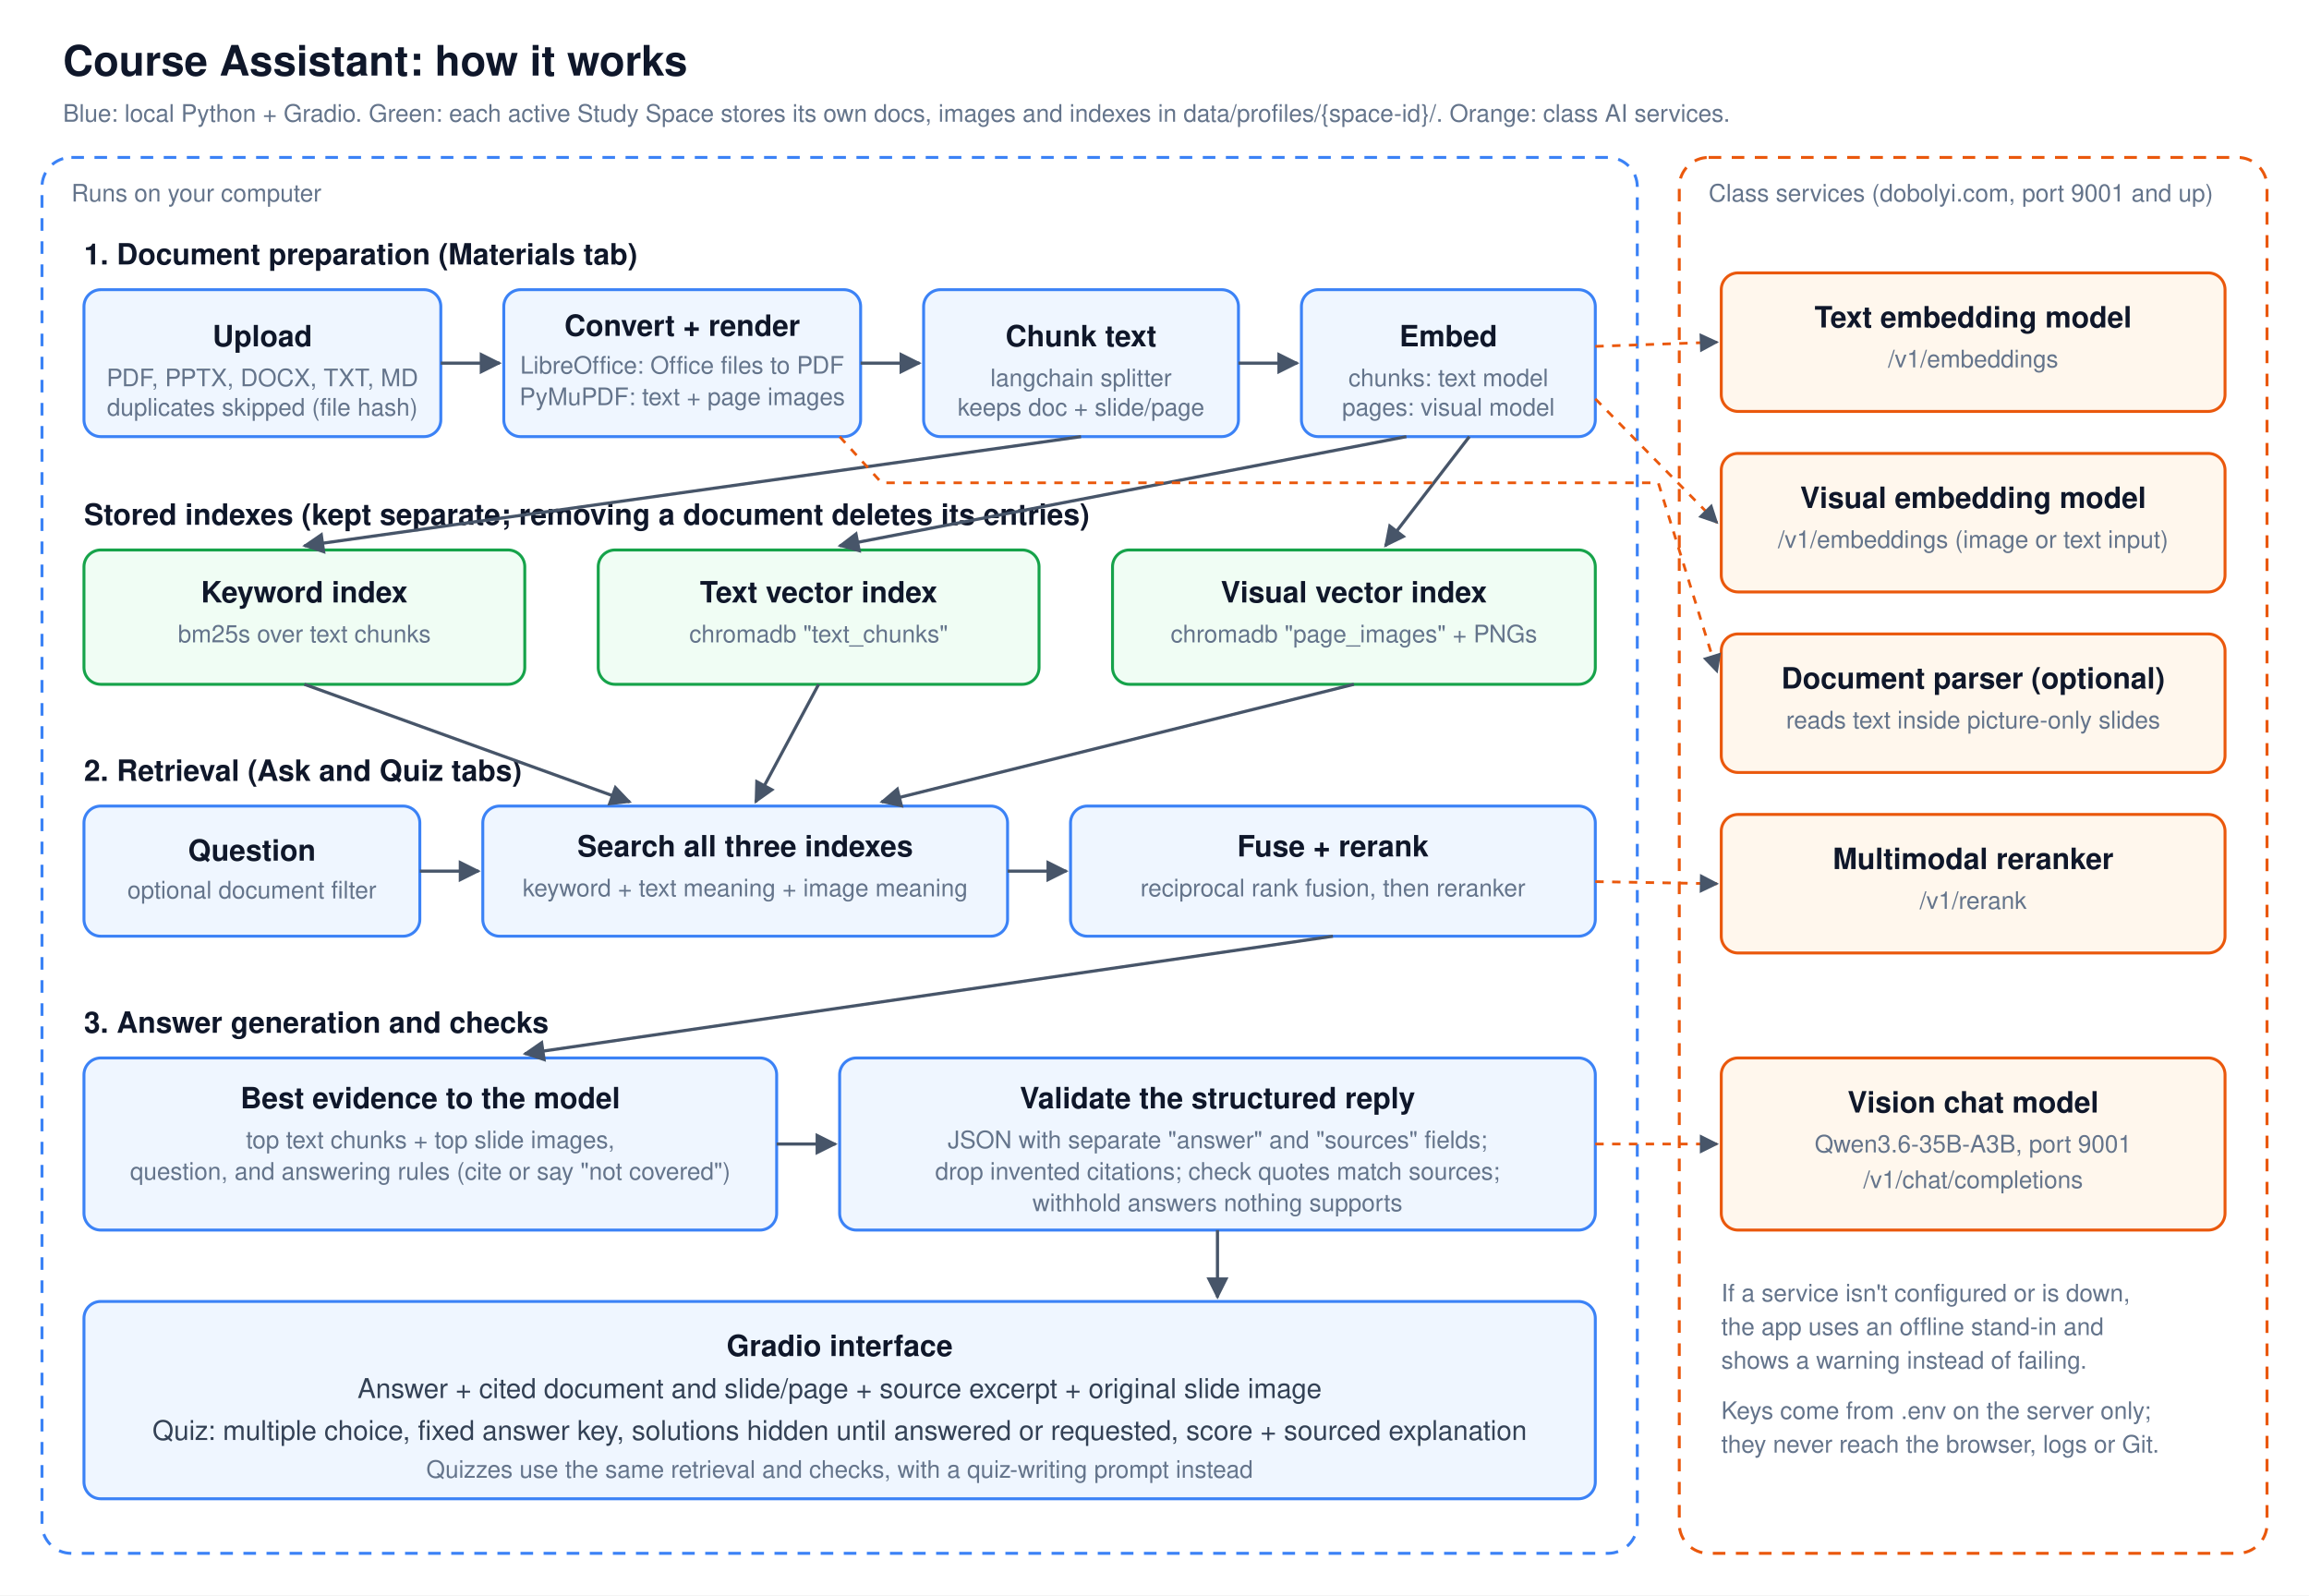
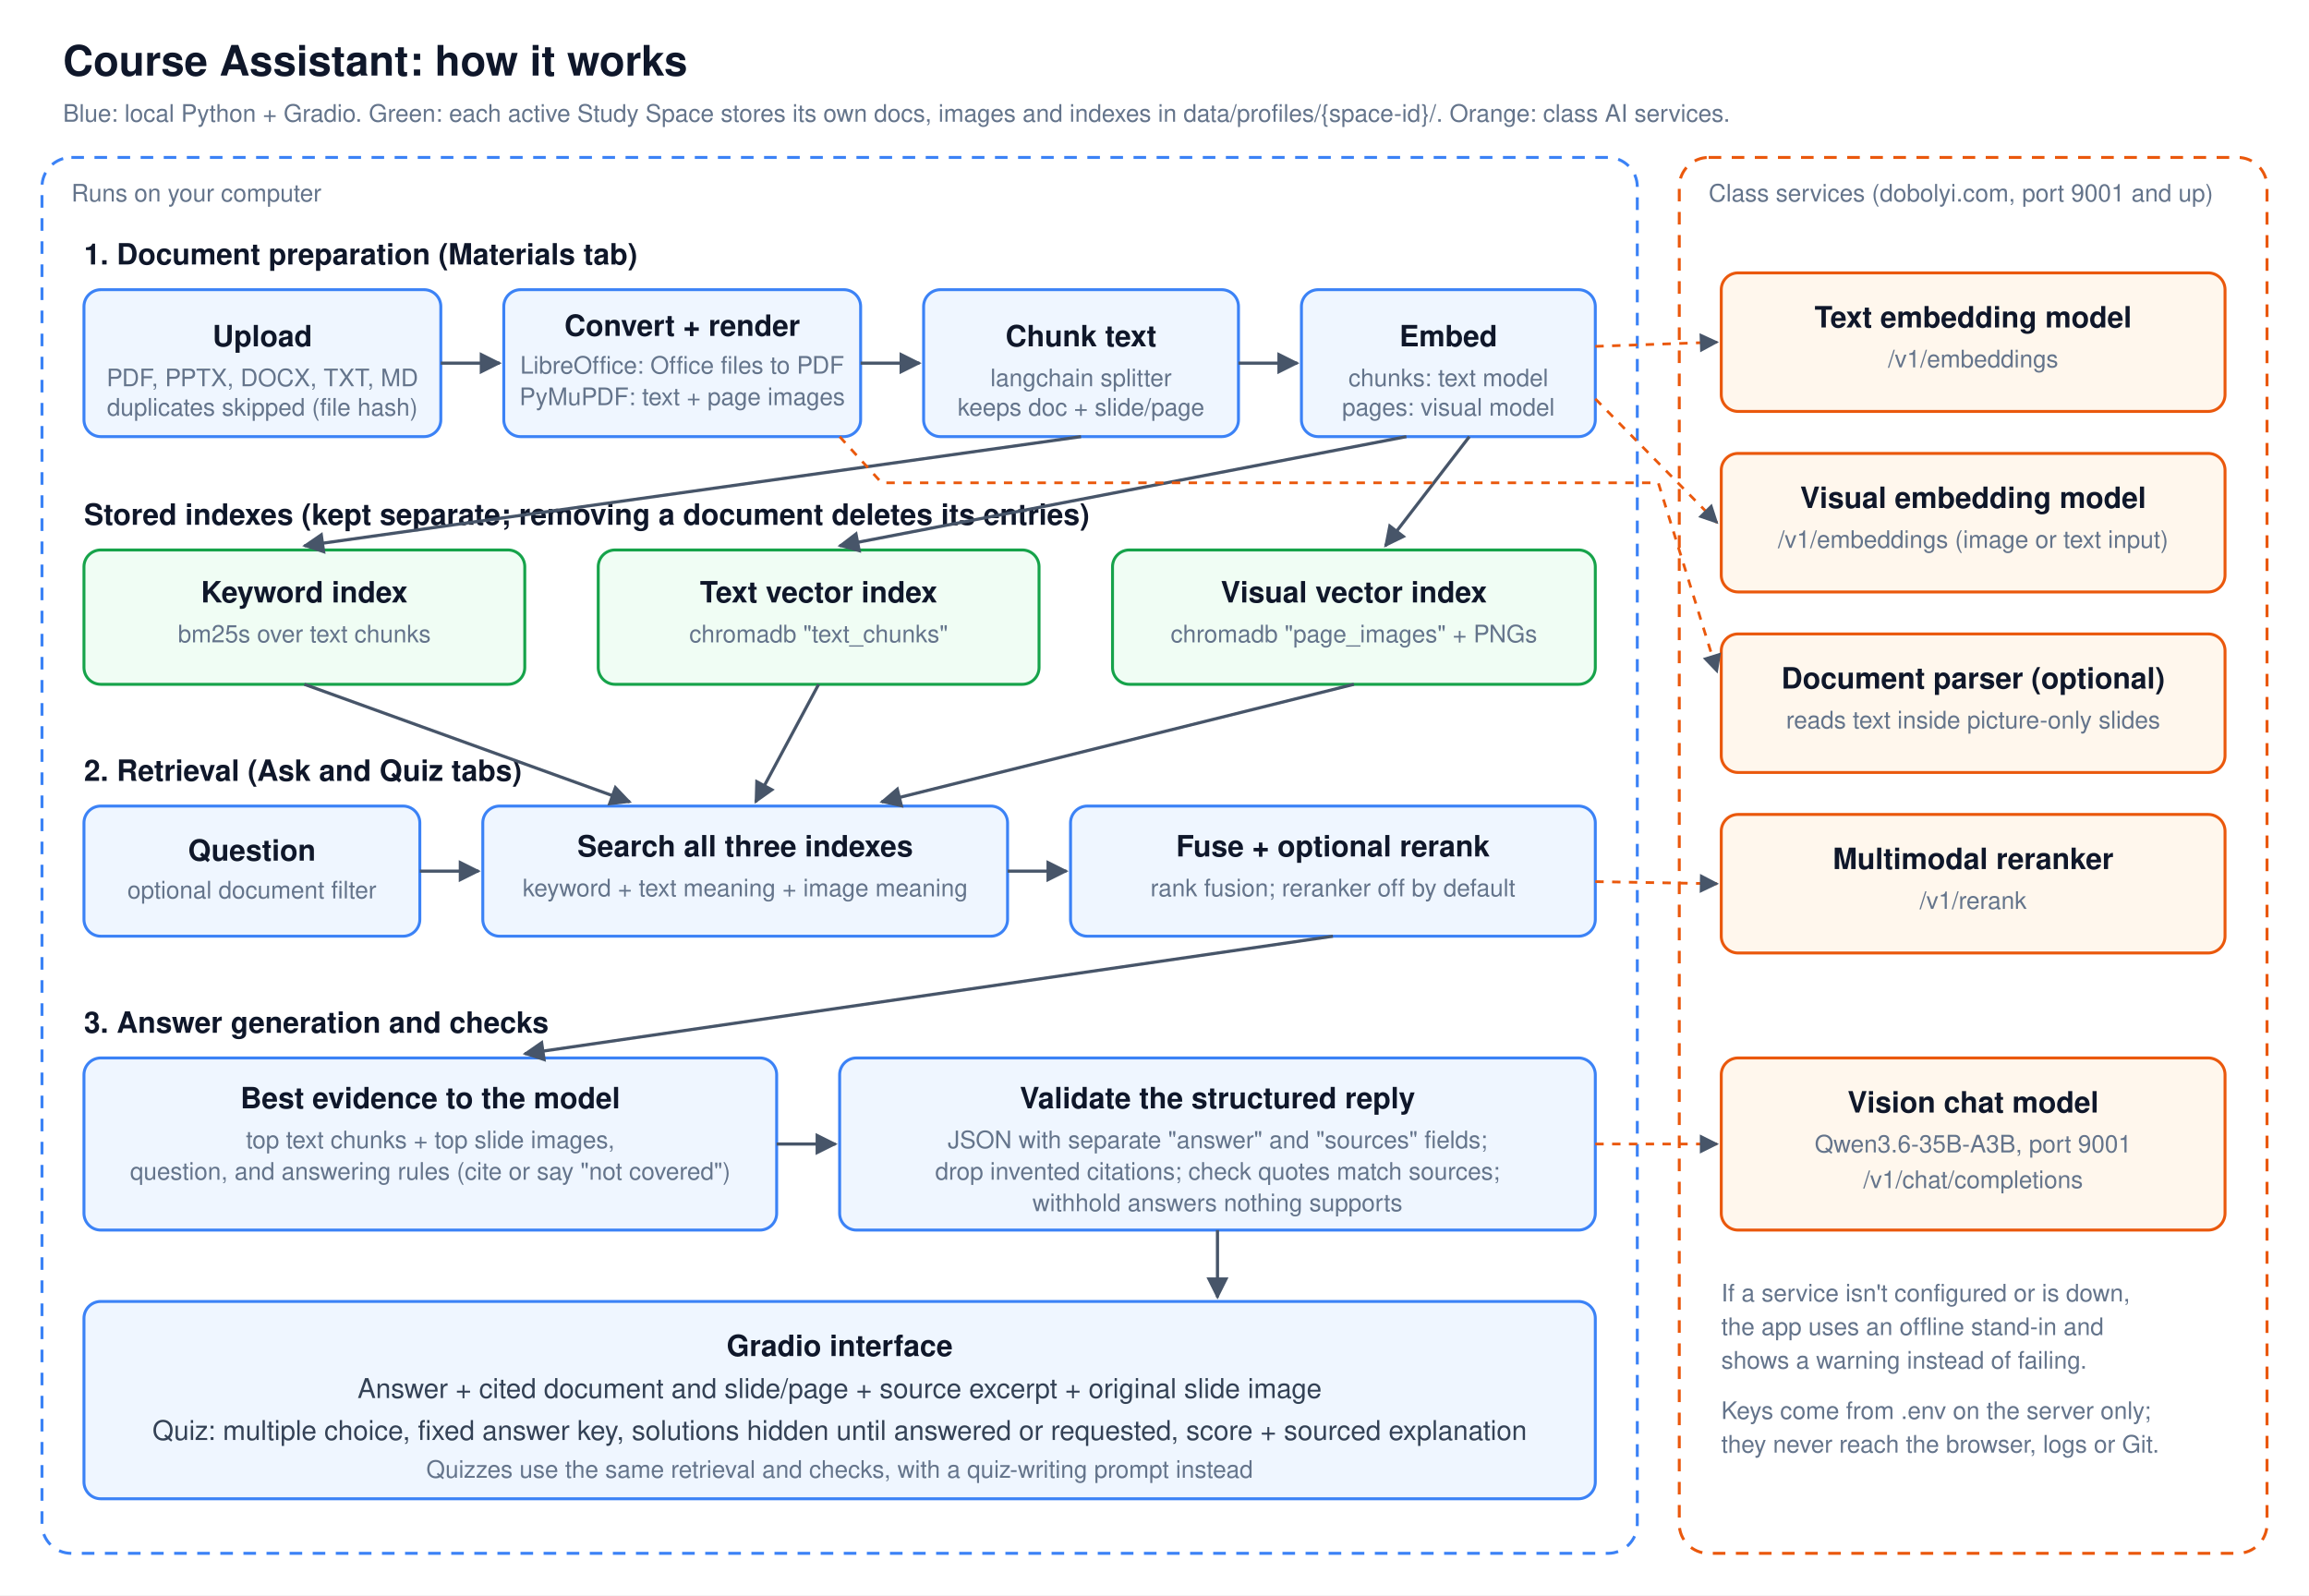
<svg xmlns="http://www.w3.org/2000/svg" width="1100" height="760" viewBox="0 0 1100 760" font-family="Helvetica, Arial, sans-serif" font-size="13">
  <defs>
    <marker id="arrow" viewBox="0 0 10 10" refX="9" refY="5" markerWidth="7" markerHeight="7" orient="auto-start-reverse">
      <path d="M0,0 L10,5 L0,10 z" fill="#475569" />
    </marker>
    <style>
      .box { fill: #ffffff; stroke: #64748b; stroke-width: 1.4; rx: 8; }
      .local { fill: #eff6ff; stroke: #3b82f6; }
      .store { fill: #f0fdf4; stroke: #16a34a; }
      .service { fill: #fff7ed; stroke: #ea580c; }
      .title { font-weight: 700; font-size: 14px; fill: #0f172a; }
      .text { fill: #334155; }
      .small { fill: #64748b; font-size: 11.5px; }
      .zone { fill: none; stroke-dasharray: 6 5; stroke-width: 1.4; rx: 14; }
      .line { stroke: #475569; stroke-width: 1.5; fill: none; marker-end: url(#arrow); }
      .dash { stroke: #ea580c; stroke-width: 1.3; fill: none; stroke-dasharray: 4 4; marker-end: url(#arrow); }
    </style>
  </defs>
  <rect width="1100" height="760" fill="#ffffff" />
  <text x="30" y="36" font-size="20" font-weight="700" fill="#0f172a">Course Assistant: how it works</text>
  <text x="30" y="58" class="small">Blue: local Python + Gradio. Green: each active Study Space stores its own docs, images and indexes in data/profiles/{space-id}/. Orange: class AI services.</text>
  <rect x="20" y="75" width="760" height="665" class="zone" stroke="#3b82f6" />
  <text x="34" y="96" class="small" fill="#3b82f6">Runs on your computer</text>
  <rect x="800" y="75" width="280" height="665" class="zone" stroke="#ea580c" />
  <text x="814" y="96" class="small" fill="#ea580c">Class services (dobolyi.com, port 9001 and up)</text>
  <text x="40" y="126" class="title">1. Document preparation (Materials tab)</text>
  <rect x="40" y="138" width="170" height="70" class="box local" />
  <text x="125" y="165" text-anchor="middle" class="title">Upload</text>
  <text x="125" y="184" text-anchor="middle" class="small">PDF, PPTX, DOCX, TXT, MD</text>
  <text x="125" y="198" text-anchor="middle" class="small">duplicates skipped (file hash)</text>
  <rect x="240" y="138" width="170" height="70" class="box local" />
  <text x="325" y="160" text-anchor="middle" class="title">Convert + render</text>
  <text x="325" y="178" text-anchor="middle" class="small">LibreOffice: Office files to PDF</text>
  <text x="325" y="193" text-anchor="middle" class="small">PyMuPDF: text + page images</text>
  <rect x="440" y="138" width="150" height="70" class="box local" />
  <text x="515" y="165" text-anchor="middle" class="title">Chunk text</text>
  <text x="515" y="184" text-anchor="middle" class="small">langchain splitter</text>
  <text x="515" y="198" text-anchor="middle" class="small">keeps doc + slide/page</text>
  <rect x="620" y="138" width="140" height="70" class="box local" />
  <text x="690" y="165" text-anchor="middle" class="title">Embed</text>
  <text x="690" y="184" text-anchor="middle" class="small">chunks: text model</text>
  <text x="690" y="198" text-anchor="middle" class="small">pages: visual model</text>
  <path d="M210,173 L238,173" class="line" />
  <path d="M410,173 L438,173" class="line" />
  <path d="M590,173 L618,173" class="line" />
  <text x="40" y="250" class="title">Stored indexes (kept separate; removing a document deletes its entries)</text>
  <rect x="40" y="262" width="210" height="64" class="box store" />
  <text x="145" y="287" text-anchor="middle" class="title">Keyword index</text>
  <text x="145" y="306" text-anchor="middle" class="small">bm25s over text chunks</text>
  <rect x="285" y="262" width="210" height="64" class="box store" />
  <text x="390" y="287" text-anchor="middle" class="title">Text vector index</text>
  <text x="390" y="306" text-anchor="middle" class="small">chromadb "text_chunks"</text>
  <rect x="530" y="262" width="230" height="64" class="box store" />
  <text x="645" y="287" text-anchor="middle" class="title">Visual vector index</text>
  <text x="645" y="306" text-anchor="middle" class="small">chromadb "page_images" + PNGs</text>
  <path d="M515,208 L145,260" class="line" />
  <path d="M670,208 L400,260" class="line" />
  <path d="M700,208 L660,260" class="line" />
  <text x="40" y="372" class="title">2. Retrieval (Ask and Quiz tabs)</text>
  <rect x="40" y="384" width="160" height="62" class="box local" />
  <text x="120" y="410" text-anchor="middle" class="title">Question</text>
  <text x="120" y="428" text-anchor="middle" class="small">optional document filter</text>
  <rect x="230" y="384" width="250" height="62" class="box local" />
  <text x="355" y="408" text-anchor="middle" class="title">Search all three indexes</text>
  <text x="355" y="427" text-anchor="middle" class="small">keyword + text meaning + image meaning</text>
  <rect x="510" y="384" width="250" height="62" class="box local" />
-   <text x="635" y="408" text-anchor="middle" class="title">Fuse + rerank</text>
-   <text x="635" y="427" text-anchor="middle" class="small">reciprocal rank fusion, then reranker</text>
+   <text x="635" y="408" text-anchor="middle" class="title">Fuse + optional rerank</text>
+   <text x="635" y="427" text-anchor="middle" class="small">rank fusion; reranker off by default</text>
  <path d="M200,415 L228,415" class="line" />
  <path d="M480,415 L508,415" class="line" />
  <path d="M145,326 L300,382" class="line" />
  <path d="M390,326 L360,382" class="line" />
  <path d="M645,326 L420,382" class="line" />
  <text x="40" y="492" class="title">3. Answer generation and checks</text>
  <rect x="40" y="504" width="330" height="82" class="box local" />
  <text x="205" y="528" text-anchor="middle" class="title">Best evidence to the model</text>
  <text x="205" y="547" text-anchor="middle" class="small">top text chunks + top slide images,</text>
  <text x="205" y="562" text-anchor="middle" class="small">question, and answering rules (cite or say "not covered")</text>
  <rect x="400" y="504" width="360" height="82" class="box local" />
  <text x="580" y="528" text-anchor="middle" class="title">Validate the structured reply</text>
  <text x="580" y="547" text-anchor="middle" class="small">JSON with separate "answer" and "sources" fields;</text>
  <text x="580" y="562" text-anchor="middle" class="small">drop invented citations; check quotes match sources;</text>
  <text x="580" y="577" text-anchor="middle" class="small">withhold answers nothing supports</text>
  <path d="M635,446 L250,502" class="line" />
  <path d="M370,545 L398,545" class="line" />
  <rect x="40" y="620" width="720" height="94" class="box local" />
  <text x="400" y="646" text-anchor="middle" class="title">Gradio interface</text>
  <text x="400" y="666" text-anchor="middle" class="text">Answer + cited document and slide/page + source excerpt + original slide image</text>
  <text x="400" y="686" text-anchor="middle" class="text">Quiz: multiple choice, fixed answer key, solutions hidden until answered or requested, score + sourced explanation</text>
  <text x="400" y="704" text-anchor="middle" class="small">Quizzes use the same retrieval and checks, with a quiz-writing prompt instead</text>
  <path d="M580,586 L580,618" class="line" />
  <rect x="820" y="130" width="240" height="66" class="box service" />
  <text x="940" y="156" text-anchor="middle" class="title">Text embedding model</text>
  <text x="940" y="175" text-anchor="middle" class="small">/v1/embeddings</text>
  <rect x="820" y="216" width="240" height="66" class="box service" />
  <text x="940" y="242" text-anchor="middle" class="title">Visual embedding model</text>
  <text x="940" y="261" text-anchor="middle" class="small">/v1/embeddings (image or text input)</text>
  <rect x="820" y="302" width="240" height="66" class="box service" />
  <text x="940" y="328" text-anchor="middle" class="title">Document parser (optional)</text>
  <text x="940" y="347" text-anchor="middle" class="small">reads text inside picture-only slides</text>
  <rect x="820" y="388" width="240" height="66" class="box service" />
  <text x="940" y="414" text-anchor="middle" class="title">Multimodal reranker</text>
  <text x="940" y="433" text-anchor="middle" class="small">/v1/rerank</text>
  <rect x="820" y="504" width="240" height="82" class="box service" />
  <text x="940" y="530" text-anchor="middle" class="title">Vision chat model</text>
  <text x="940" y="549" text-anchor="middle" class="small">Qwen3.6-35B-A3B, port 9001</text>
  <text x="940" y="566" text-anchor="middle" class="small">/v1/chat/completions</text>
  <path d="M760,165 L818,163" class="dash" />
  <path d="M760,190 L818,249" class="dash" />
  <path d="M400,208 L420,230 L790,230 L818,320" class="dash" />
  <path d="M760,420 L818,421" class="dash" />
  <path d="M760,545 L818,545" class="dash" />
  <text x="820" y="620" class="small">If a service isn't configured or is down,</text>
  <text x="820" y="636" class="small">the app uses an offline stand-in and</text>
  <text x="820" y="652" class="small">shows a warning instead of failing.</text>
  <text x="820" y="676" class="small">Keys come from .env on the server only;</text>
  <text x="820" y="692" class="small">they never reach the browser, logs or Git.</text>
</svg>
